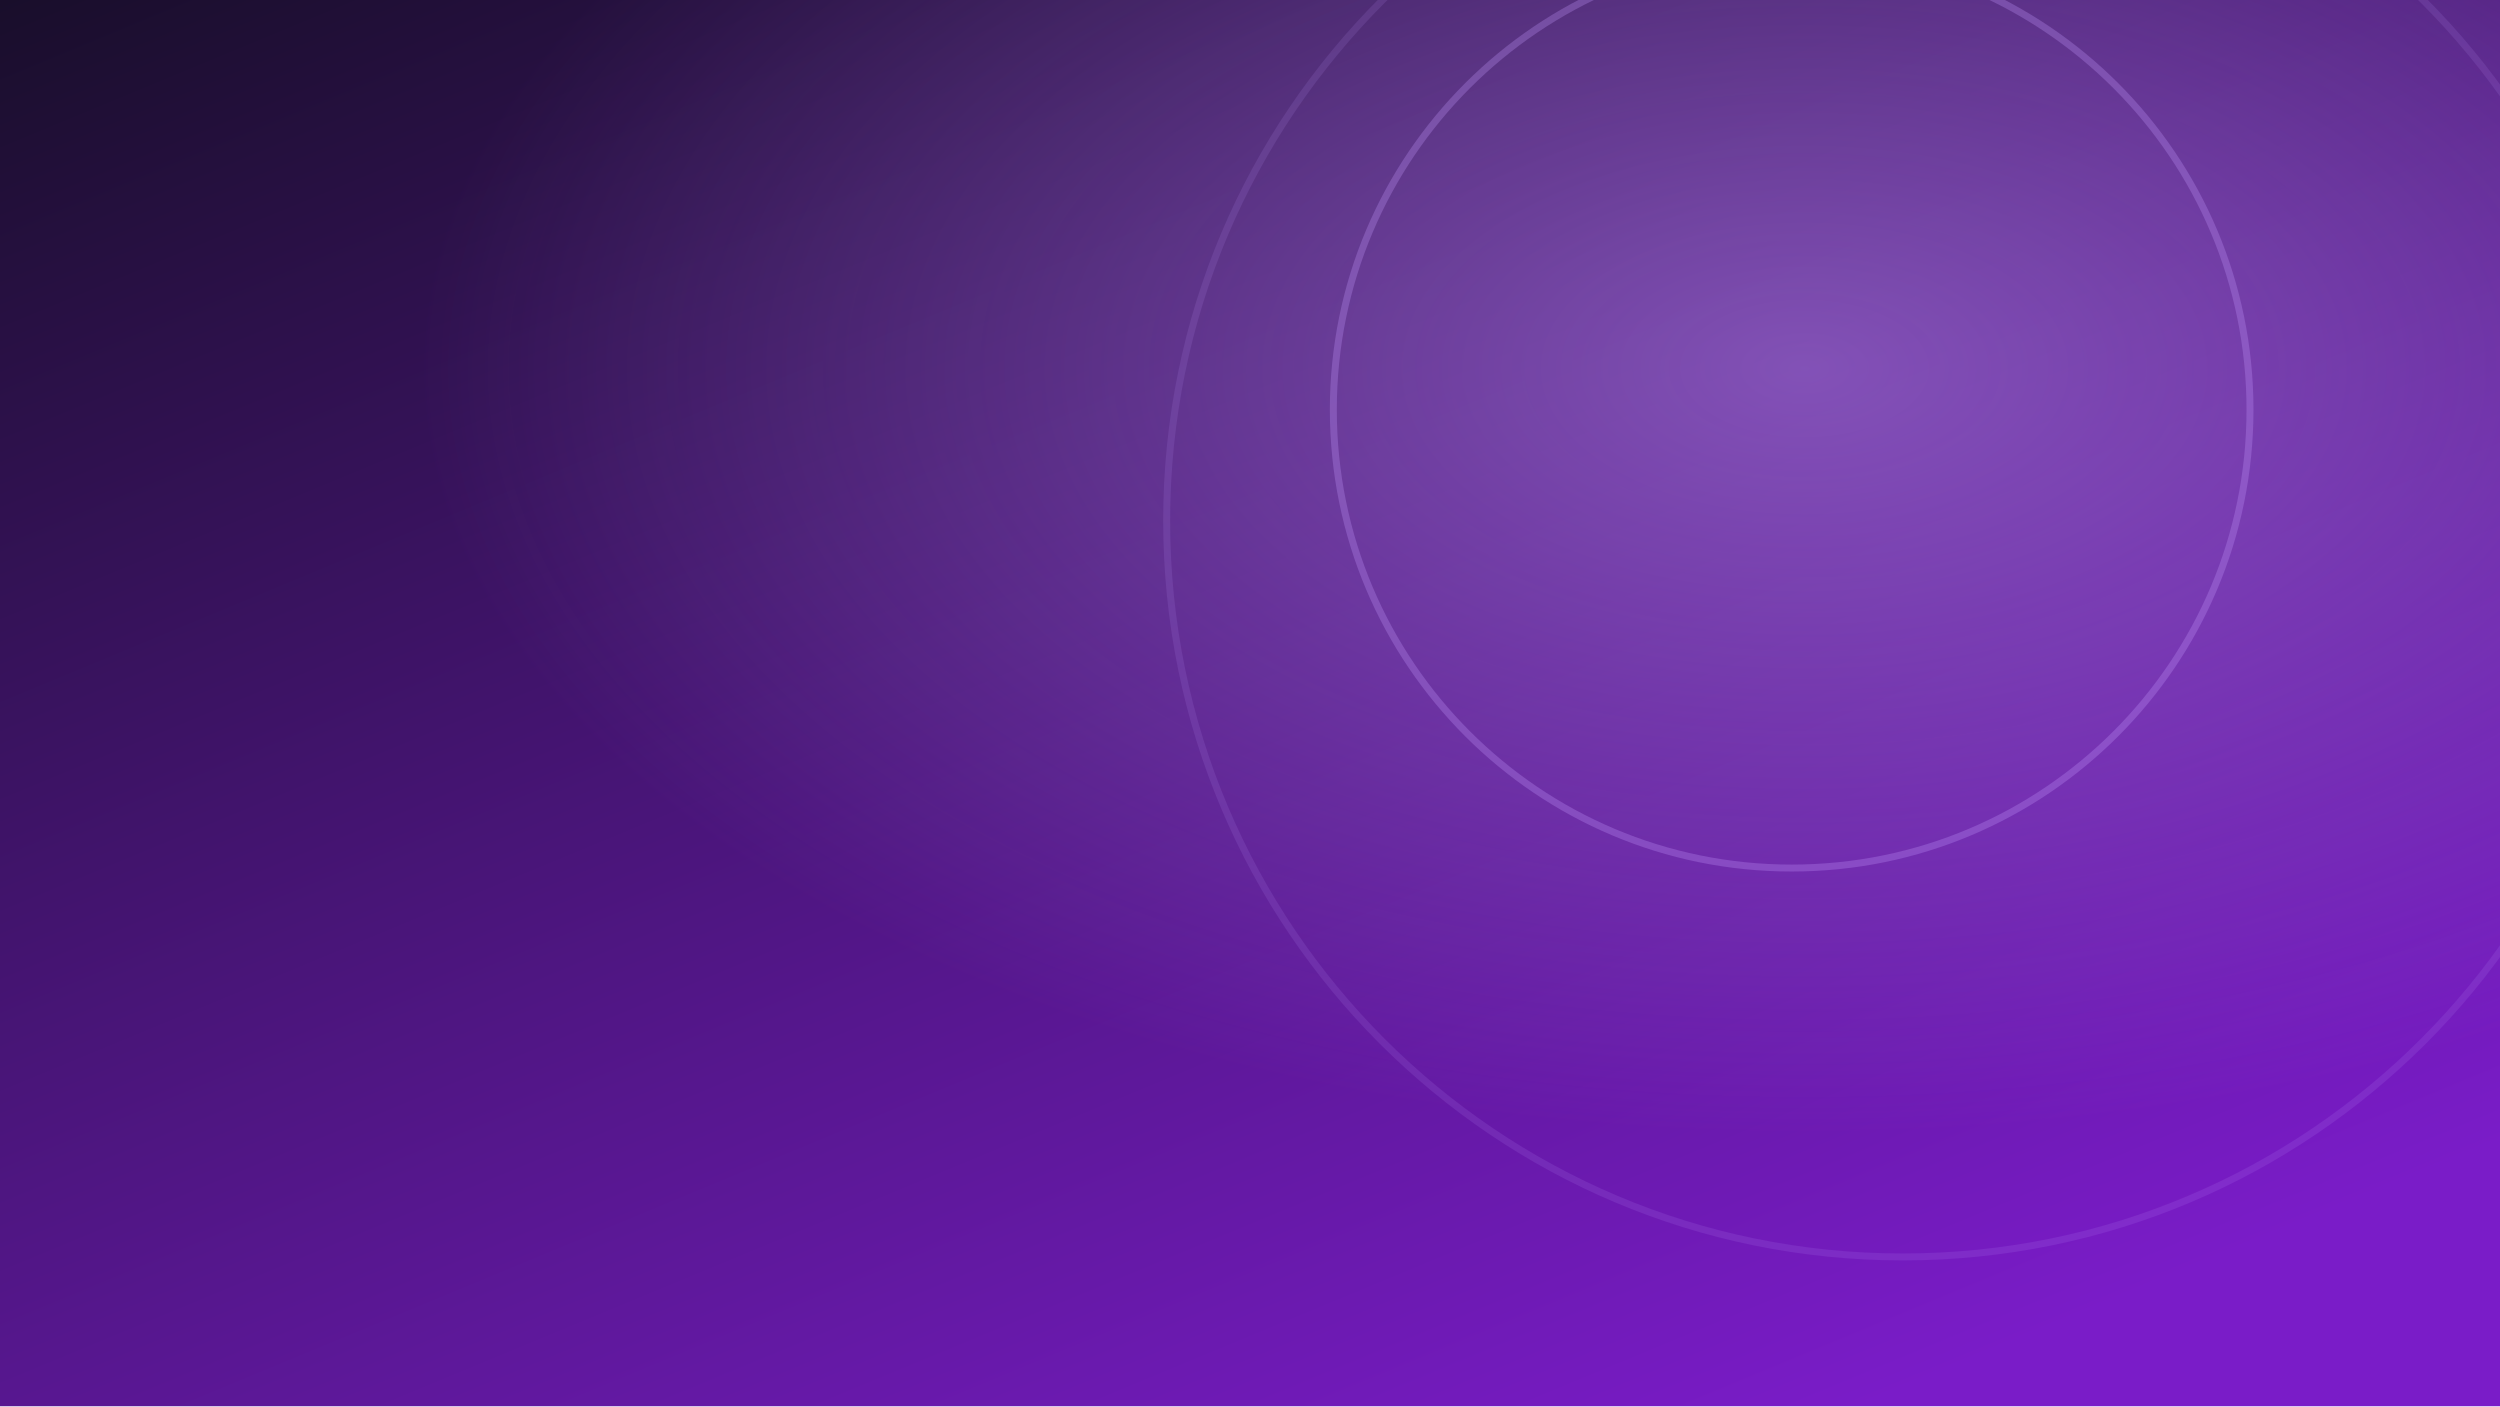
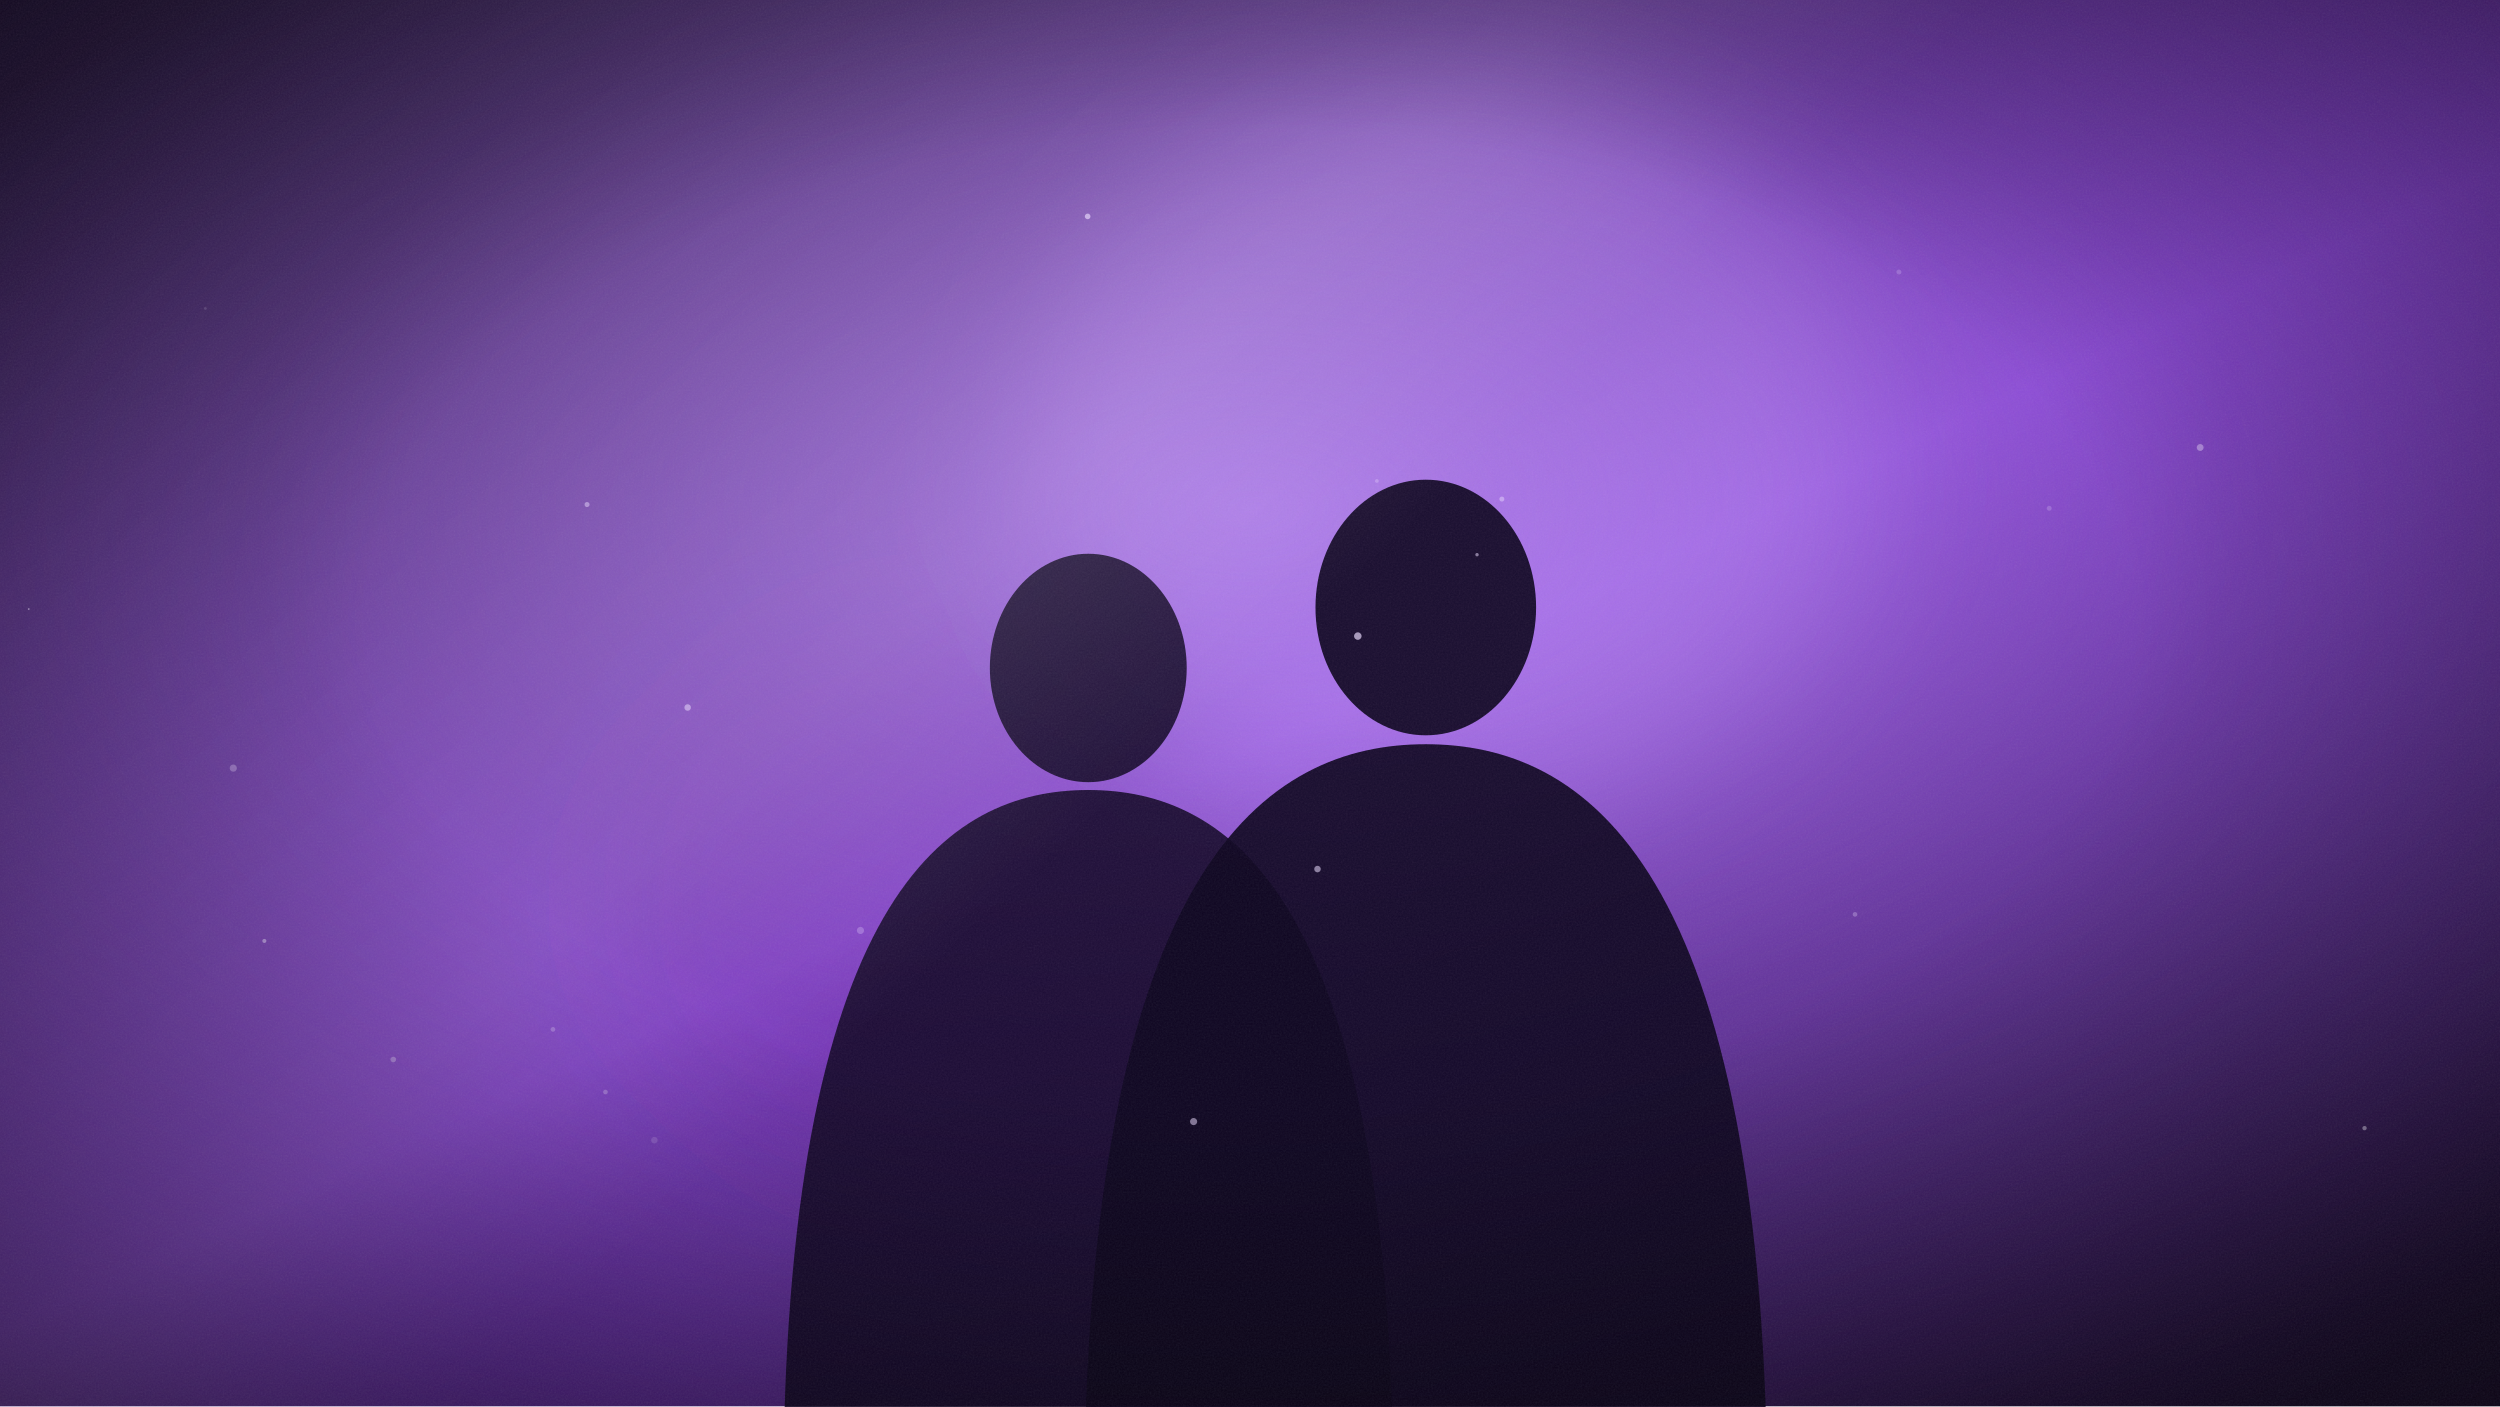
- <svg xmlns="http://www.w3.org/2000/svg" width="720" height="405" viewBox="0 0 720 405">
+ <svg xmlns="http://www.w3.org/2000/svg" width="1600" height="900" viewBox="0 0 1600 900" role="img" aria-label="Secret Heiress of Time">
  <defs>
-     <linearGradient id="g" x1="0" y1="0" x2="0.75" y2="1">
-       <stop offset="0" stop-color="#190E2B" />
-       <stop offset="1" stop-color="#7A1CC8" />
+     <linearGradient id="sky" x1="0.08" y1="0" x2="0.92" y2="1">
+       <stop offset="0" stop-color="#1B0A33" />
+       <stop offset="0.52" stop-color="#7A34C8" />
+       <stop offset="1" stop-color="#1B0A33" />
    </linearGradient>
-     <radialGradient id="glow" cx="0.72" cy="0.26" r="0.55">
-       <stop offset="0" stop-color="#C79BFF" stop-opacity="0.45" />
+     <radialGradient id="rim" cx="0.5" cy="0.36" r="0.72">
+       <stop offset="0" stop-color="#C79BFF" stop-opacity="0.62" />
+       <stop offset="0.55" stop-color="#C79BFF" stop-opacity="0.16" />
      <stop offset="1" stop-color="#C79BFF" stop-opacity="0" />
    </radialGradient>
+     <linearGradient id="sweep" x1="0" y1="0" x2="1" y2="0.6">
+       <stop offset="0" stop-color="#FFFFFF" stop-opacity="0" />
+       <stop offset="0.46" stop-color="#FFFFFF" stop-opacity="0.10" />
+       <stop offset="0.58" stop-color="#FFFFFF" stop-opacity="0" />
+     </linearGradient>
+     <radialGradient id="vig" cx="0.5" cy="0.44" r="0.78">
+       <stop offset="0.45" stop-color="#000000" stop-opacity="0" />
+       <stop offset="1" stop-color="#000000" stop-opacity="0.62" />
+     </radialGradient>
+     <filter id="grain" x="0" y="0" width="100%" height="100%">
+       <feTurbulence type="fractalNoise" baseFrequency="0.9" numOctaves="3" seed="33" result="n" />
+       <feColorMatrix in="n" type="saturate" values="0" />
+       <feComponentTransfer>
+         <feFuncA type="linear" slope="0.16" />
+       </feComponentTransfer>
+     </filter>
+     <filter id="soft" x="-30%" y="-30%" width="160%" height="160%">
+       <feGaussianBlur stdDeviation="41" />
+     </filter>
  </defs>
-   <rect width="720" height="405" fill="url(#g)" />
-   <rect width="720" height="405" fill="url(#glow)" />
-   <circle cx="516" cy="118" r="132" fill="none" stroke="#C79BFF" stroke-opacity="0.28" stroke-width="2" />
-   <circle cx="548" cy="150" r="212" fill="none" stroke="#C79BFF" stroke-opacity="0.13" stroke-width="2" />
+   <rect width="1600" height="900" fill="url(#sky)" />
+   <g filter="url(#soft)" opacity="0.9">
+     <ellipse cx="926.0" cy="288.0" rx="270.0" ry="234.0" fill="#C79BFF" opacity="0.30" />
+     <ellipse cx="602.0" cy="576.0" rx="216.0" ry="189.0" fill="#3A0F6B" opacity="0.24" />
+   </g>
+   <rect width="1600" height="900" fill="url(#rim)" />
+   <g opacity="0.85" fill="#0D0420">
+     <ellipse cx="696.5" cy="427.5" rx="63.0" ry="73.1" />
+     <path d="M 501.2 963.0                C 501.2 571.8                  607.0 505.6                  696.5 505.6                C 786.0 505.6                  891.8 571.8                  891.8 963.0                Z" />
+   </g>
+   <g opacity="0.92" fill="#0D0420">
+     <ellipse cx="912.5" cy="388.8" rx="70.6" ry="81.8" />
+     <path d="M 693.8 970.6                C 693.8 550.4                  812.3 476.3                  912.5 476.3                C 1012.7 476.3                  1131.2 550.4                  1131.2 970.6                Z" />
+   </g>
+   <rect width="1600" height="900" fill="url(#sweep)" />
+   <circle cx="418.8" cy="729.7" r="2.1" fill="#EBDCFF" opacity="0.19" />
+   <circle cx="843.2" cy="556.2" r="2.1" fill="#EBDCFF" opacity="0.55" />
+   <circle cx="869.0" cy="407.1" r="2.4" fill="#EBDCFF" opacity="0.67" />
+   <circle cx="961.2" cy="319.4" r="1.6" fill="#EBDCFF" opacity="0.46" />
+   <circle cx="-38.4" cy="34.5" r="2.0" fill="#EBDCFF" opacity="0.38" />
+   <circle cx="1311.5" cy="325.3" r="1.6" fill="#EBDCFF" opacity="0.22" />
+   <circle cx="375.7" cy="322.9" r="1.6" fill="#EBDCFF" opacity="0.48" />
+   <circle cx="131.4" cy="197.4" r="0.9" fill="#EBDCFF" opacity="0.20" />
+   <circle cx="18.4" cy="389.8" r="0.6" fill="#EBDCFF" opacity="0.67" />
+   <circle cx="1408.1" cy="286.4" r="2.2" fill="#EBDCFF" opacity="0.46" />
+   <circle cx="550.7" cy="595.5" r="2.3" fill="#EBDCFF" opacity="0.28" />
+   <circle cx="881.2" cy="307.8" r="1.2" fill="#EBDCFF" opacity="0.31" />
+   <circle cx="387.5" cy="698.9" r="1.5" fill="#EBDCFF" opacity="0.32" />
+   <circle cx="440.1" cy="452.8" r="2.1" fill="#EBDCFF" opacity="0.52" />
+   <circle cx="1187.2" cy="585.2" r="1.5" fill="#EBDCFF" opacity="0.29" />
+   <circle cx="1215.3" cy="174.1" r="1.6" fill="#EBDCFF" opacity="0.22" />
+   <circle cx="1617.3" cy="561.9" r="2.5" fill="#EBDCFF" opacity="0.22" />
+   <circle cx="149.3" cy="491.6" r="2.3" fill="#EBDCFF" opacity="0.34" />
+   <circle cx="251.7" cy="678.1" r="1.8" fill="#EBDCFF" opacity="0.39" />
+   <circle cx="763.9" cy="717.8" r="2.3" fill="#EBDCFF" opacity="0.52" />
+   <circle cx="945.3" cy="355.0" r="1.1" fill="#EBDCFF" opacity="0.52" />
+   <circle cx="-11.0" cy="367.7" r="1.9" fill="#EBDCFF" opacity="0.33" />
+   <circle cx="169.2" cy="602.2" r="1.3" fill="#EBDCFF" opacity="0.55" />
+   <circle cx="353.9" cy="658.8" r="1.5" fill="#EBDCFF" opacity="0.30" />
+   <circle cx="696.1" cy="138.5" r="1.8" fill="#EBDCFF" opacity="0.65" />
+   <circle cx="1513.3" cy="722.0" r="1.4" fill="#EBDCFF" opacity="0.64" />
+   <rect width="1600" height="900" fill="url(#vig)" />
+   <rect width="1600" height="900" filter="url(#grain)" opacity="0.5" />
</svg>
